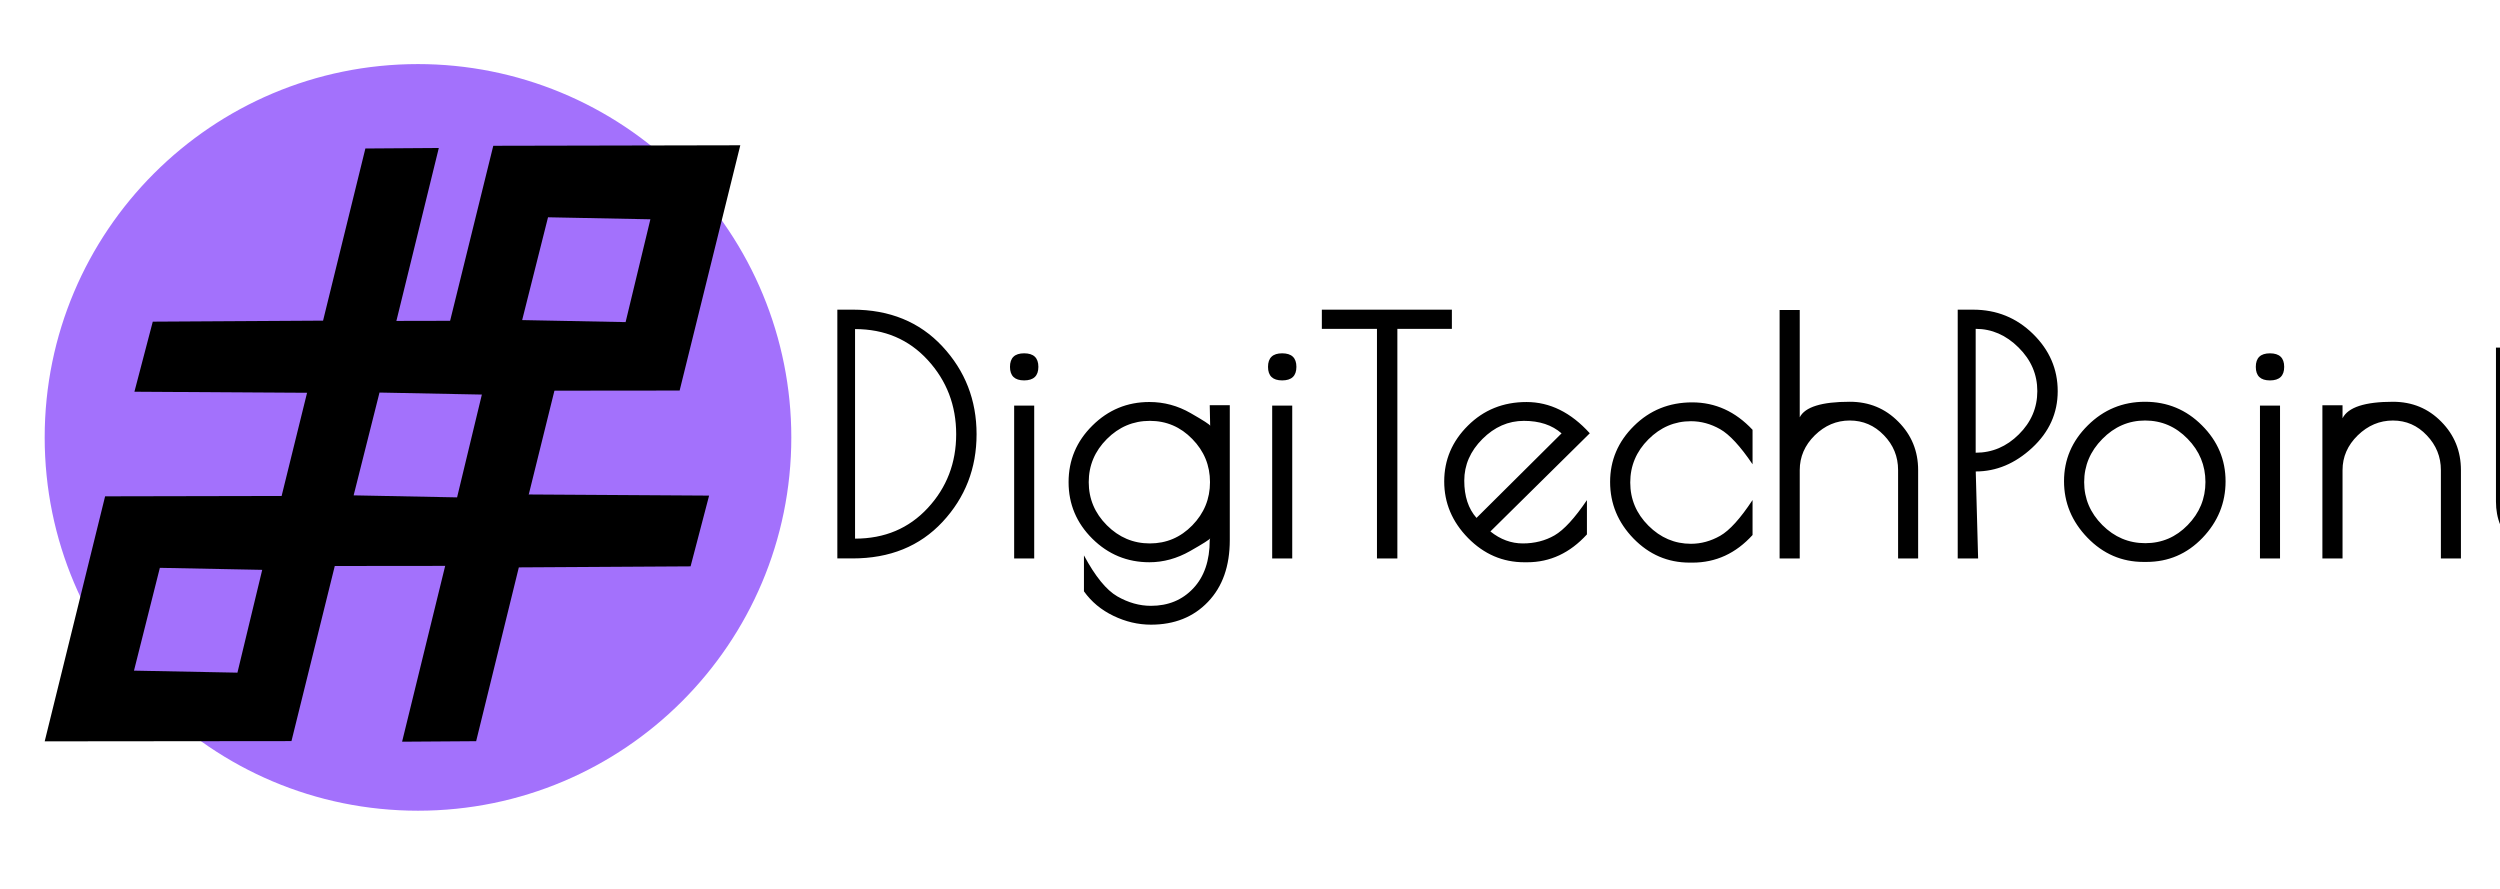
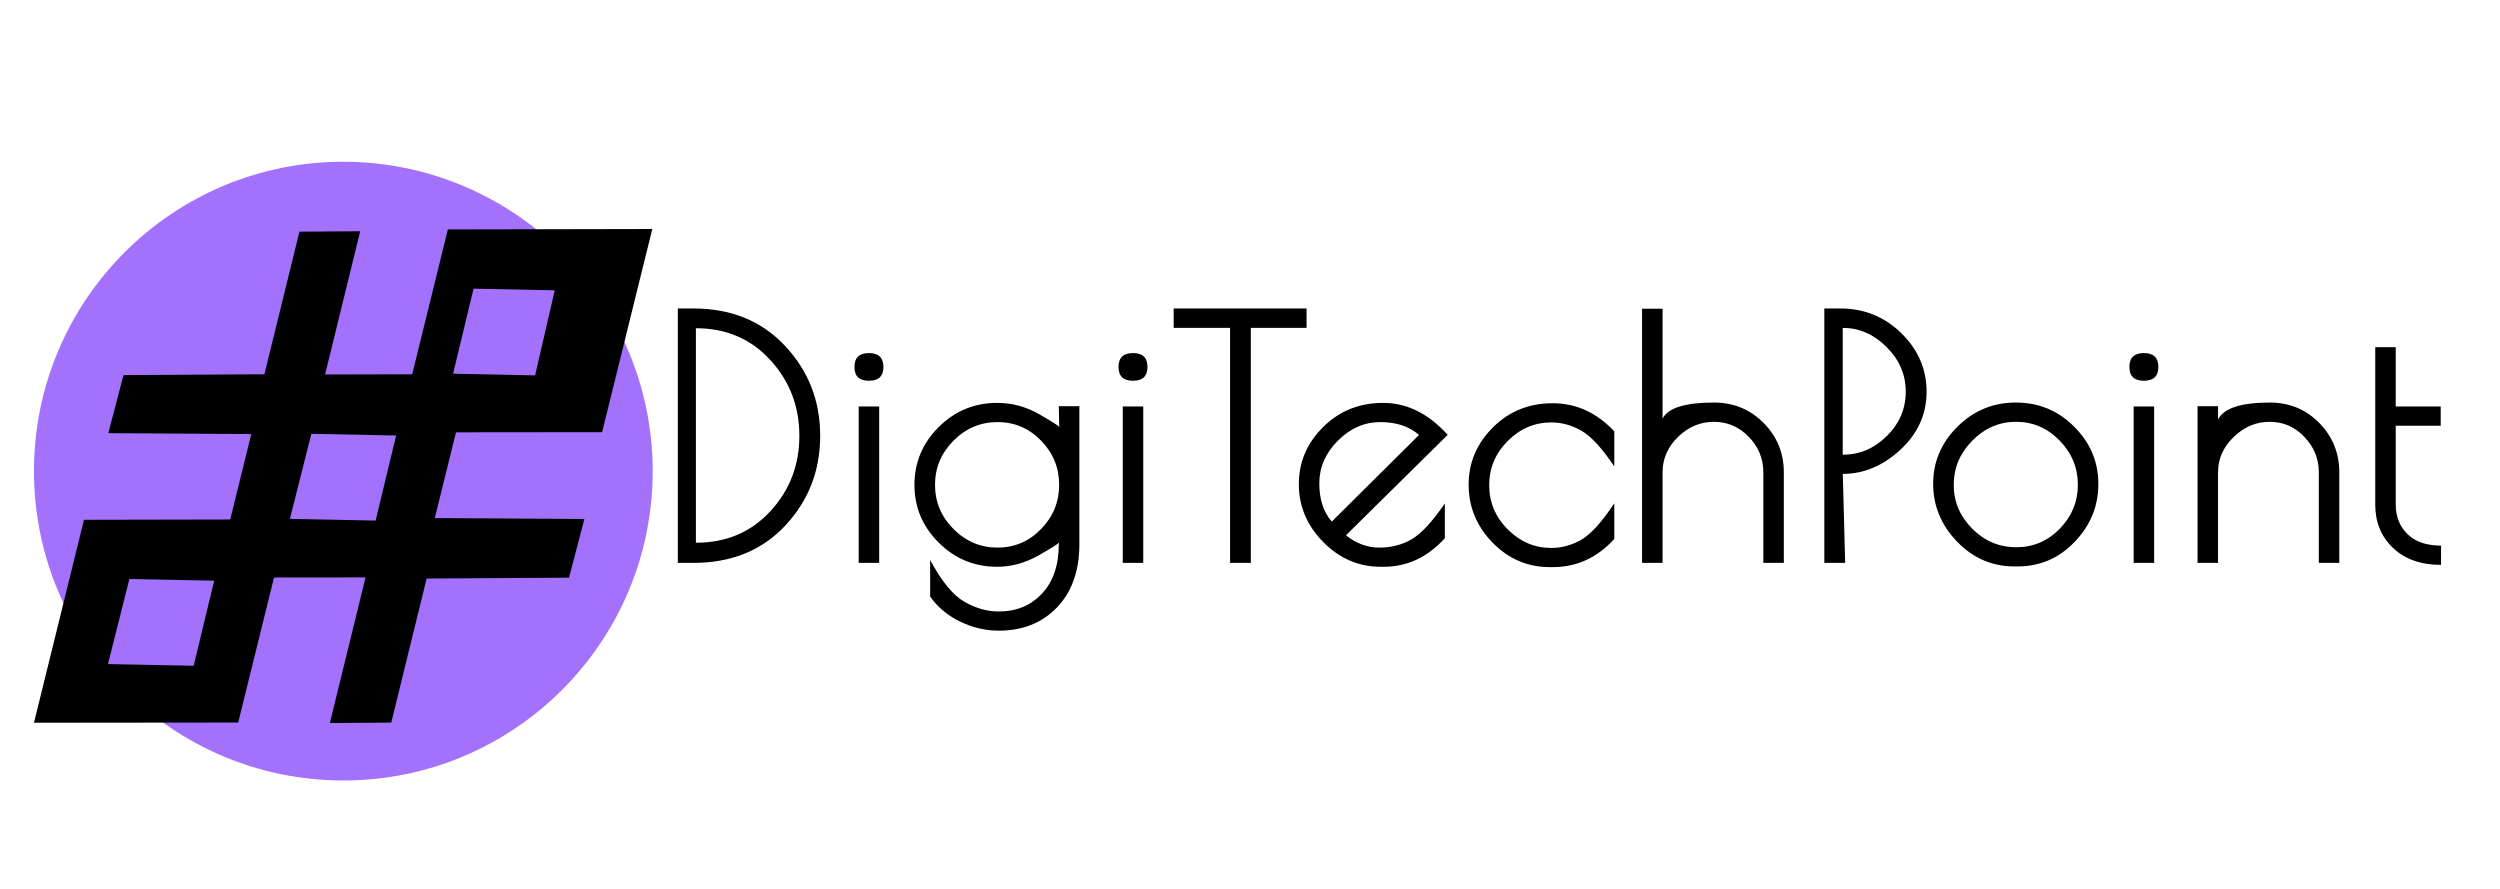
<svg xmlns="http://www.w3.org/2000/svg" version="1.1" viewBox="0.0 0.0 450.0 160.0" fill="none" stroke="none" stroke-linecap="square" stroke-miterlimit="10">
  <clipPath id="p.0">
    <path d="m0 0l450.0 0l0 160.0l-450.0 0l0 -160.0z" clip-rule="nonzero" />
  </clipPath>
  <g clip-path="url(#p.0)">
    <path fill="#000000" fill-opacity="0.0" d="m0 0l450.0 0l0 160.0l-450.0 0z" fill-rule="evenodd" />
-     <path fill="#000000" fill-opacity="0.0" d="m119.84 -0.668l368.756 0l0 161.291l-368.756 0z" fill-rule="evenodd" />
-     <path fill="#000000" d="m150.721 55.737l2.734 0q10.016 0 16.172 6.609q6.156 6.609 6.156 15.812q0 9.203 -6.125 15.781q-6.125 6.578 -16.203 6.578l-2.734 0l0 -44.781zm3.188 3.5l0 -0.438l0 38.594l0 -0.438q7.984 0 13.094 -5.516q5.109 -5.516 5.109 -13.281q0 -7.766 -5.109 -13.344q-5.109 -5.578 -13.094 -5.578zm32.248 13.766l0 27.516l-3.609 0l0 -27.516l3.609 0zm-1.812 -4.531q-2.547 0 -2.547 -2.438q0 -2.438 2.547 -2.438q2.562 0 2.562 2.438q0 2.438 -2.562 2.438zm33.408 4.469l3.609 0l0 24.281q0 7.016 -3.922 11.109q-3.922 4.109 -10.266 4.109q-3.469 0 -6.766 -1.594q-3.281 -1.578 -5.297 -4.406l0 -6.469q3.047 5.672 6.0 7.375q2.969 1.703 6.062 1.703q4.656 0 7.609 -3.141q2.969 -3.141 2.969 -8.688l0.078 -0.328q-0.062 0.281 -3.609 2.297q-3.547 2.016 -7.328 2.016q-5.984 0 -10.266 -4.234q-4.281 -4.25 -4.281 -10.188q0 -5.938 4.281 -10.172q4.281 -4.25 10.266 -4.25q3.953 0 7.422 2.0q3.469 1.984 3.516 2.281l-0.078 -3.703zm-21.781 13.844q0 4.5 3.266 7.766q3.266 3.266 7.734 3.266q4.469 0 7.641 -3.25q3.188 -3.266 3.188 -7.781q0 -4.516 -3.188 -7.766q-3.172 -3.266 -7.641 -3.266q-4.469 0 -7.734 3.266q-3.266 3.266 -3.266 7.766zm36.63 -13.781l0 27.516l-3.609 0l0 -27.516l3.609 0zm-1.812 -4.531q-2.547 0 -2.547 -2.438q0 -2.438 2.547 -2.438q2.562 0 2.562 2.438q0 2.438 -2.562 2.438zm30.548 -12.734l0 3.453l-9.812 0l0 41.328l-3.672 0l0 -41.328l-9.922 0l0 -3.453l23.406 0zm13.559 45.469l-0.516 0q-5.828 0 -10.125 -4.359q-4.297 -4.375 -4.297 -10.188q0 -5.812 4.266 -10.047q4.266 -4.25 10.547 -4.25q6.297 0 11.391 5.625l-17.891 17.672q2.688 2.156 5.844 2.156q3.172 0 5.703 -1.453q2.531 -1.469 5.828 -6.344l0 6.172q-4.578 5.016 -10.75 5.016zm-0.594 -25.453q-4.203 0 -7.469 3.266q-3.266 3.266 -3.266 7.5q0 4.219 2.203 6.703l15.312 -15.219q-2.562 -2.25 -6.781 -2.25zm30.346 25.516l-0.516 0q-5.875 0 -10.094 -4.328q-4.219 -4.344 -4.219 -10.188q0 -5.844 4.281 -10.078q4.281 -4.25 10.5 -4.25q6.234 0 10.859 4.938l0 6.203q-3.297 -4.875 -5.828 -6.312q-2.531 -1.438 -5.266 -1.438q-4.391 0 -7.656 3.266q-3.266 3.266 -3.266 7.766q0 4.5 3.266 7.766q3.266 3.266 7.656 3.266q2.734 0 5.266 -1.438q2.531 -1.438 5.828 -6.438l0 6.297q-4.516 4.969 -10.812 4.969zm19.304 -0.75l-3.625 0l0 -44.719l3.625 0l0 19.312q1.422 -2.797 9.016 -2.797q5.188 0 8.734 3.594q3.562 3.578 3.562 8.703l0 15.906l-3.609 0l0 -15.906q0 -3.656 -2.562 -6.281q-2.547 -2.641 -6.141 -2.641q-3.578 0 -6.297 2.672q-2.703 2.672 -2.703 6.25l0 15.906zm28.435 -44.781l2.781 0q6.312 0 10.766 4.359q4.453 4.359 4.453 10.312q0 5.938 -4.609 10.203q-4.594 4.25 -10.156 4.25l0 -0.438l0.438 16.094l-3.672 0l0 -44.781zm3.234 26.188l0 -0.438q4.453 0 7.766 -3.297q3.328 -3.297 3.328 -7.797q0 -4.5 -3.375 -7.844q-3.375 -3.359 -7.719 -3.359l0 -0.438l0 23.172zm30.215 19.219q-5.875 0 -10.094 -4.359q-4.219 -4.359 -4.219 -10.172q0 -5.812 4.281 -10.047q4.281 -4.25 10.297 -4.25q6.016 0 10.25 4.25q4.25 4.234 4.25 10.078q0 5.828 -4.156 10.172q-4.156 4.328 -10.094 4.328l-0.516 0zm11.141 -14.391q0 -4.484 -3.203 -7.766q-3.203 -3.297 -7.656 -3.297q-4.438 0 -7.703 3.328q-3.266 3.312 -3.266 7.766q0 4.438 3.266 7.719q3.266 3.266 7.734 3.266q4.469 0 7.641 -3.266q3.188 -3.266 3.188 -7.75zm13.426 -13.75l0 27.516l-3.609 0l0 -27.516l3.609 0zm-1.812 -4.531q-2.547 0 -2.547 -2.438q0 -2.438 2.547 -2.438q2.562 0 2.562 2.438q0 2.438 -2.562 2.438zm13.064 32.047l-3.625 0l0 -27.578l3.625 0l0 2.344q1.484 -2.969 9.078 -2.969q5.188 0 8.703 3.594q3.531 3.578 3.531 8.703l0 15.906l-3.609 0l0 -15.906q0 -3.594 -2.531 -6.25q-2.516 -2.672 -6.109 -2.672q-3.578 0 -6.328 2.672q-2.734 2.672 -2.734 6.25l0 15.906zm39.212 -3.047l0 3.391q-5.328 0 -8.469 -2.984q-3.125 -2.984 -3.125 -7.594l0 -27.719l3.625 0l0 10.438l7.906 0l0 3.375l-7.906 0l0 13.906q0 3.125 2.047 5.156q2.062 2.031 5.922 2.031z" fill-rule="nonzero" />
-     <path fill="#a371fc" d="m8.043 78.731l0 0c0 -37.112 30.085 -67.197 67.197 -67.197l0 0c17.822 0 34.913 7.08 47.515 19.682c12.602 12.602 19.681 29.694 19.681 47.515l0 0c0 37.112 -30.085 67.197 -67.197 67.197l0 0c-37.112 0 -67.197 -30.085 -67.197 -67.197z" fill-rule="evenodd" />
-     <path fill="#000000" d="m8.044 133.442l44.419 -0.045l10.921 -44.148l-44.465 0.091z" fill-rule="evenodd" />
-     <path fill="#a371fc" d="m28.773 102.21l18.425 0.363l-4.46 18.505l-18.62 -0.363z" fill-rule="evenodd" />
-     <path fill="#000000" d="m47.58 101.893l44.419 -0.045l10.921 -44.148l-44.465 0.091z" fill-rule="evenodd" />
-     <path fill="#a371fc" d="m68.31 70.66l18.425 0.363l-4.46 18.505l-18.62 -0.363z" fill-rule="evenodd" />
-     <path fill="#000000" d="m77.914 70.343l44.419 -0.045l10.921 -44.148l-44.465 0.091z" fill-rule="evenodd" />
-     <path fill="#a371fc" d="m98.644 39.111l18.425 0.363l-4.46 18.505l-18.62 -0.363z" fill-rule="evenodd" />
-     <path fill="#000000" d="m24.195 70.511l3.304 -12.613l30.653 -0.183l7.617 -30.986l13.216 -0.091l-10.83 44.148z" fill-rule="evenodd" />
-     <path fill="#000000" d="m127.638 89.209l-3.333 12.735l-30.916 0.185l-7.683 31.285l-13.329 0.092l10.923 -44.575z" fill-rule="evenodd" />
+     <path fill="#000000" fill-opacity="0.0" d="m111.324 0.566l335.528 0l0 158.866l-335.528 0z" fill-rule="evenodd" />
+     <path fill="#000000" d="m122.01 55.522l2.781 0q10.234 0 16.531 6.75q6.312 6.75 6.312 16.172q0 9.422 -6.281 16.156q-6.266 6.719 -16.563 6.719l-2.781 0l0 -45.797zm3.25 3.562l0 -0.438l0 39.484l0 -0.438q8.172 0 13.391 -5.656q5.234 -5.656 5.234 -13.594q0 -7.938 -5.234 -13.641q-5.234 -5.719 -13.391 -5.719zm32.994 14.078l0 28.156l-3.688 0l0 -28.156l3.688 0zm-1.844 -4.625q-2.609 0 -2.609 -2.484q0 -2.5 2.609 -2.5q2.609 0 2.609 2.5q0 2.484 -2.609 2.484zm34.175 4.578l3.703 0l0 24.828q0 7.172 -4.016 11.375q-4.016 4.203 -10.5 4.203q-3.547 0 -6.922 -1.625q-3.375 -1.609 -5.422 -4.516l0 -6.578q3.094 5.75 6.141 7.5q3.047 1.766 6.203 1.766q4.766 0 7.781 -3.219q3.031 -3.219 3.031 -8.906l0.078 -0.344q-0.062 0.297 -3.688 2.359q-3.625 2.062 -7.5 2.062q-6.125 0 -10.5 -4.344q-4.375 -4.344 -4.375 -10.406q0 -6.062 4.375 -10.406q4.375 -4.344 10.5 -4.344q4.047 0 7.594 2.047q3.547 2.031 3.594 2.312l-0.078 -3.766zm-22.281 14.156q0 4.609 3.328 7.953q3.344 3.344 7.922 3.344q4.594 0 7.844 -3.344q3.25 -3.344 3.25 -7.953q0 -4.609 -3.25 -7.953q-3.25 -3.344 -7.844 -3.344q-4.578 0 -7.922 3.344q-3.328 3.344 -3.328 7.953zm37.481 -14.109l0 28.156l-3.688 0l0 -28.156l3.688 0zm-1.844 -4.625q-2.609 0 -2.609 -2.484q0 -2.5 2.609 -2.5q2.609 0 2.609 2.5q0 2.484 -2.609 2.484zm31.238 -13.016l0 3.5l-10.031 0l0 42.297l-3.734 0l0 -42.297l-10.156 0l0 -3.5l23.922 0zm13.891 46.5l-0.531 0q-5.953 0 -10.359 -4.453q-4.391 -4.469 -4.391 -10.406q0 -5.953 4.375 -10.297q4.375 -4.344 10.797 -4.344q6.438 0 11.625 5.75l-18.312 18.078q2.766 2.219 6.0 2.219q3.25 0 5.828 -1.5q2.594 -1.516 5.969 -6.453l0 6.266q-4.672 5.141 -11.0 5.141zm-0.609 -26.047q-4.297 0 -7.641 3.344q-3.344 3.344 -3.344 7.688q0 4.328 2.25 6.875l15.703 -15.594q-2.656 -2.312 -6.969 -2.312zm31.066 26.109l-0.531 0q-6.031 0 -10.344 -4.422q-4.297 -4.438 -4.297 -10.406q0 -5.984 4.375 -10.328q4.375 -4.344 10.734 -4.344q6.375 0 11.109 5.062l0 6.312q-3.344 -4.969 -5.938 -6.438q-2.594 -1.484 -5.406 -1.484q-4.5 0 -7.844 3.344q-3.328 3.344 -3.328 7.953q0 4.609 3.328 7.953q3.344 3.344 7.844 3.344q2.812 0 5.391 -1.469q2.594 -1.484 5.953 -6.562l0 6.406q-4.609 5.078 -11.047 5.078zm19.733 -0.766l-3.688 0l0 -45.75l3.688 0l0 19.781q1.484 -2.891 9.25 -2.891q5.297 0 8.938 3.672q3.641 3.672 3.641 8.906l0 16.281l-3.688 0l0 -16.281q0 -3.719 -2.625 -6.406q-2.609 -2.703 -6.281 -2.703q-3.656 0 -6.453 2.719q-2.781 2.719 -2.781 6.391l0 16.281zm29.118 -45.797l2.844 0q6.469 0 11.016 4.453q4.547 4.453 4.547 10.531q0 6.078 -4.703 10.438q-4.703 4.359 -10.391 4.359l0 -0.438l0.438 16.453l-3.75 0l0 -45.797zm3.312 26.766l0 -0.438q4.547 0 7.938 -3.359q3.406 -3.375 3.406 -7.984q0 -4.625 -3.453 -8.047q-3.453 -3.438 -7.891 -3.438l0 -0.438l0 23.703zm30.919 19.672q-6.031 0 -10.344 -4.469q-4.297 -4.469 -4.297 -10.406q0 -5.938 4.375 -10.281q4.375 -4.344 10.516 -4.344q6.156 0 10.5 4.344q4.344 4.344 4.344 10.312q0 5.969 -4.25 10.406q-4.234 4.438 -10.312 4.438l-0.531 0zm11.406 -14.719q0 -4.578 -3.281 -7.938q-3.281 -3.375 -7.844 -3.375q-4.547 0 -7.891 3.406q-3.328 3.391 -3.328 7.938q0 4.547 3.328 7.891q3.344 3.344 7.922 3.344q4.594 0 7.844 -3.344q3.25 -3.344 3.25 -7.922zm13.729 -14.078l0 28.156l-3.688 0l0 -28.156l3.688 0zm-1.844 -4.625q-2.609 0 -2.609 -2.484q0 -2.5 2.609 -2.5q2.609 0 2.609 2.5q0 2.484 -2.609 2.484zm13.347 32.781l-3.688 0l0 -28.203l3.688 0l0 2.406q1.531 -3.062 9.312 -3.062q5.297 0 8.906 3.672q3.609 3.672 3.609 8.906l0 16.281l-3.688 0l0 -16.281q0 -3.688 -2.594 -6.391q-2.578 -2.719 -6.25 -2.719q-3.672 0 -6.484 2.734q-2.812 2.719 -2.812 6.375l0 16.281zm40.142 -3.109l0 3.469q-5.438 0 -8.641 -3.047q-3.203 -3.047 -3.203 -7.781l0 -28.359l3.688 0l0 10.672l8.094 0l0 3.469l-8.094 0l0 14.219q0 3.203 2.109 5.281q2.109 2.078 6.047 2.078z" fill-rule="nonzero" />
+     <path fill="#a371fc" d="m6.115 84.8l0 0c0 -30.754 24.931 -55.685 55.685 -55.685l0 0c14.769 0 28.932 5.867 39.375 16.31c10.443 10.443 16.31 24.607 16.31 39.375l0 0c0 30.754 -24.931 55.685 -55.685 55.685l0 0c-30.754 0 -55.685 -24.931 -55.685 -55.685z" fill-rule="evenodd" />
+     <path fill="#000000" d="m6.116 130.094l36.758 -0.038l9.038 -36.57l-36.796 0.076z" fill-rule="evenodd" />
+     <path fill="#a371fc" d="m23.289 104.222l15.267 0.3l-3.696 15.313l-15.429 -0.3z" fill-rule="evenodd" />
+     <path fill="#000000" d="m38.867 103.961l36.758 -0.038l9.038 -36.57l-36.796 0.076z" fill-rule="evenodd" />
+     <path fill="#a371fc" d="m56.041 78.09l15.267 0.3l-3.696 15.313l-15.429 -0.3z" fill-rule="evenodd" />
+     <path fill="#000000" d="m71.619 77.829l36.758 -0.038l9.038 -36.57l-36.796 0.076z" fill-rule="evenodd" />
+     <path fill="#a371fc" d="m85.243 51.957l14.615 0.3l-3.538 15.313l-14.769 -0.3z" fill-rule="evenodd" />
+     <path fill="#000000" d="m19.495 77.968l2.734 -10.448l25.366 -0.152l6.304 -25.667l10.936 -0.076l-8.962 36.57z" fill-rule="evenodd" />
+     <path fill="#000000" d="m105.187 93.424l-2.763 10.557l-25.629 0.153l-6.369 25.935l-11.05 0.077l9.055 -36.951z" fill-rule="evenodd" />
  </g>
</svg>
